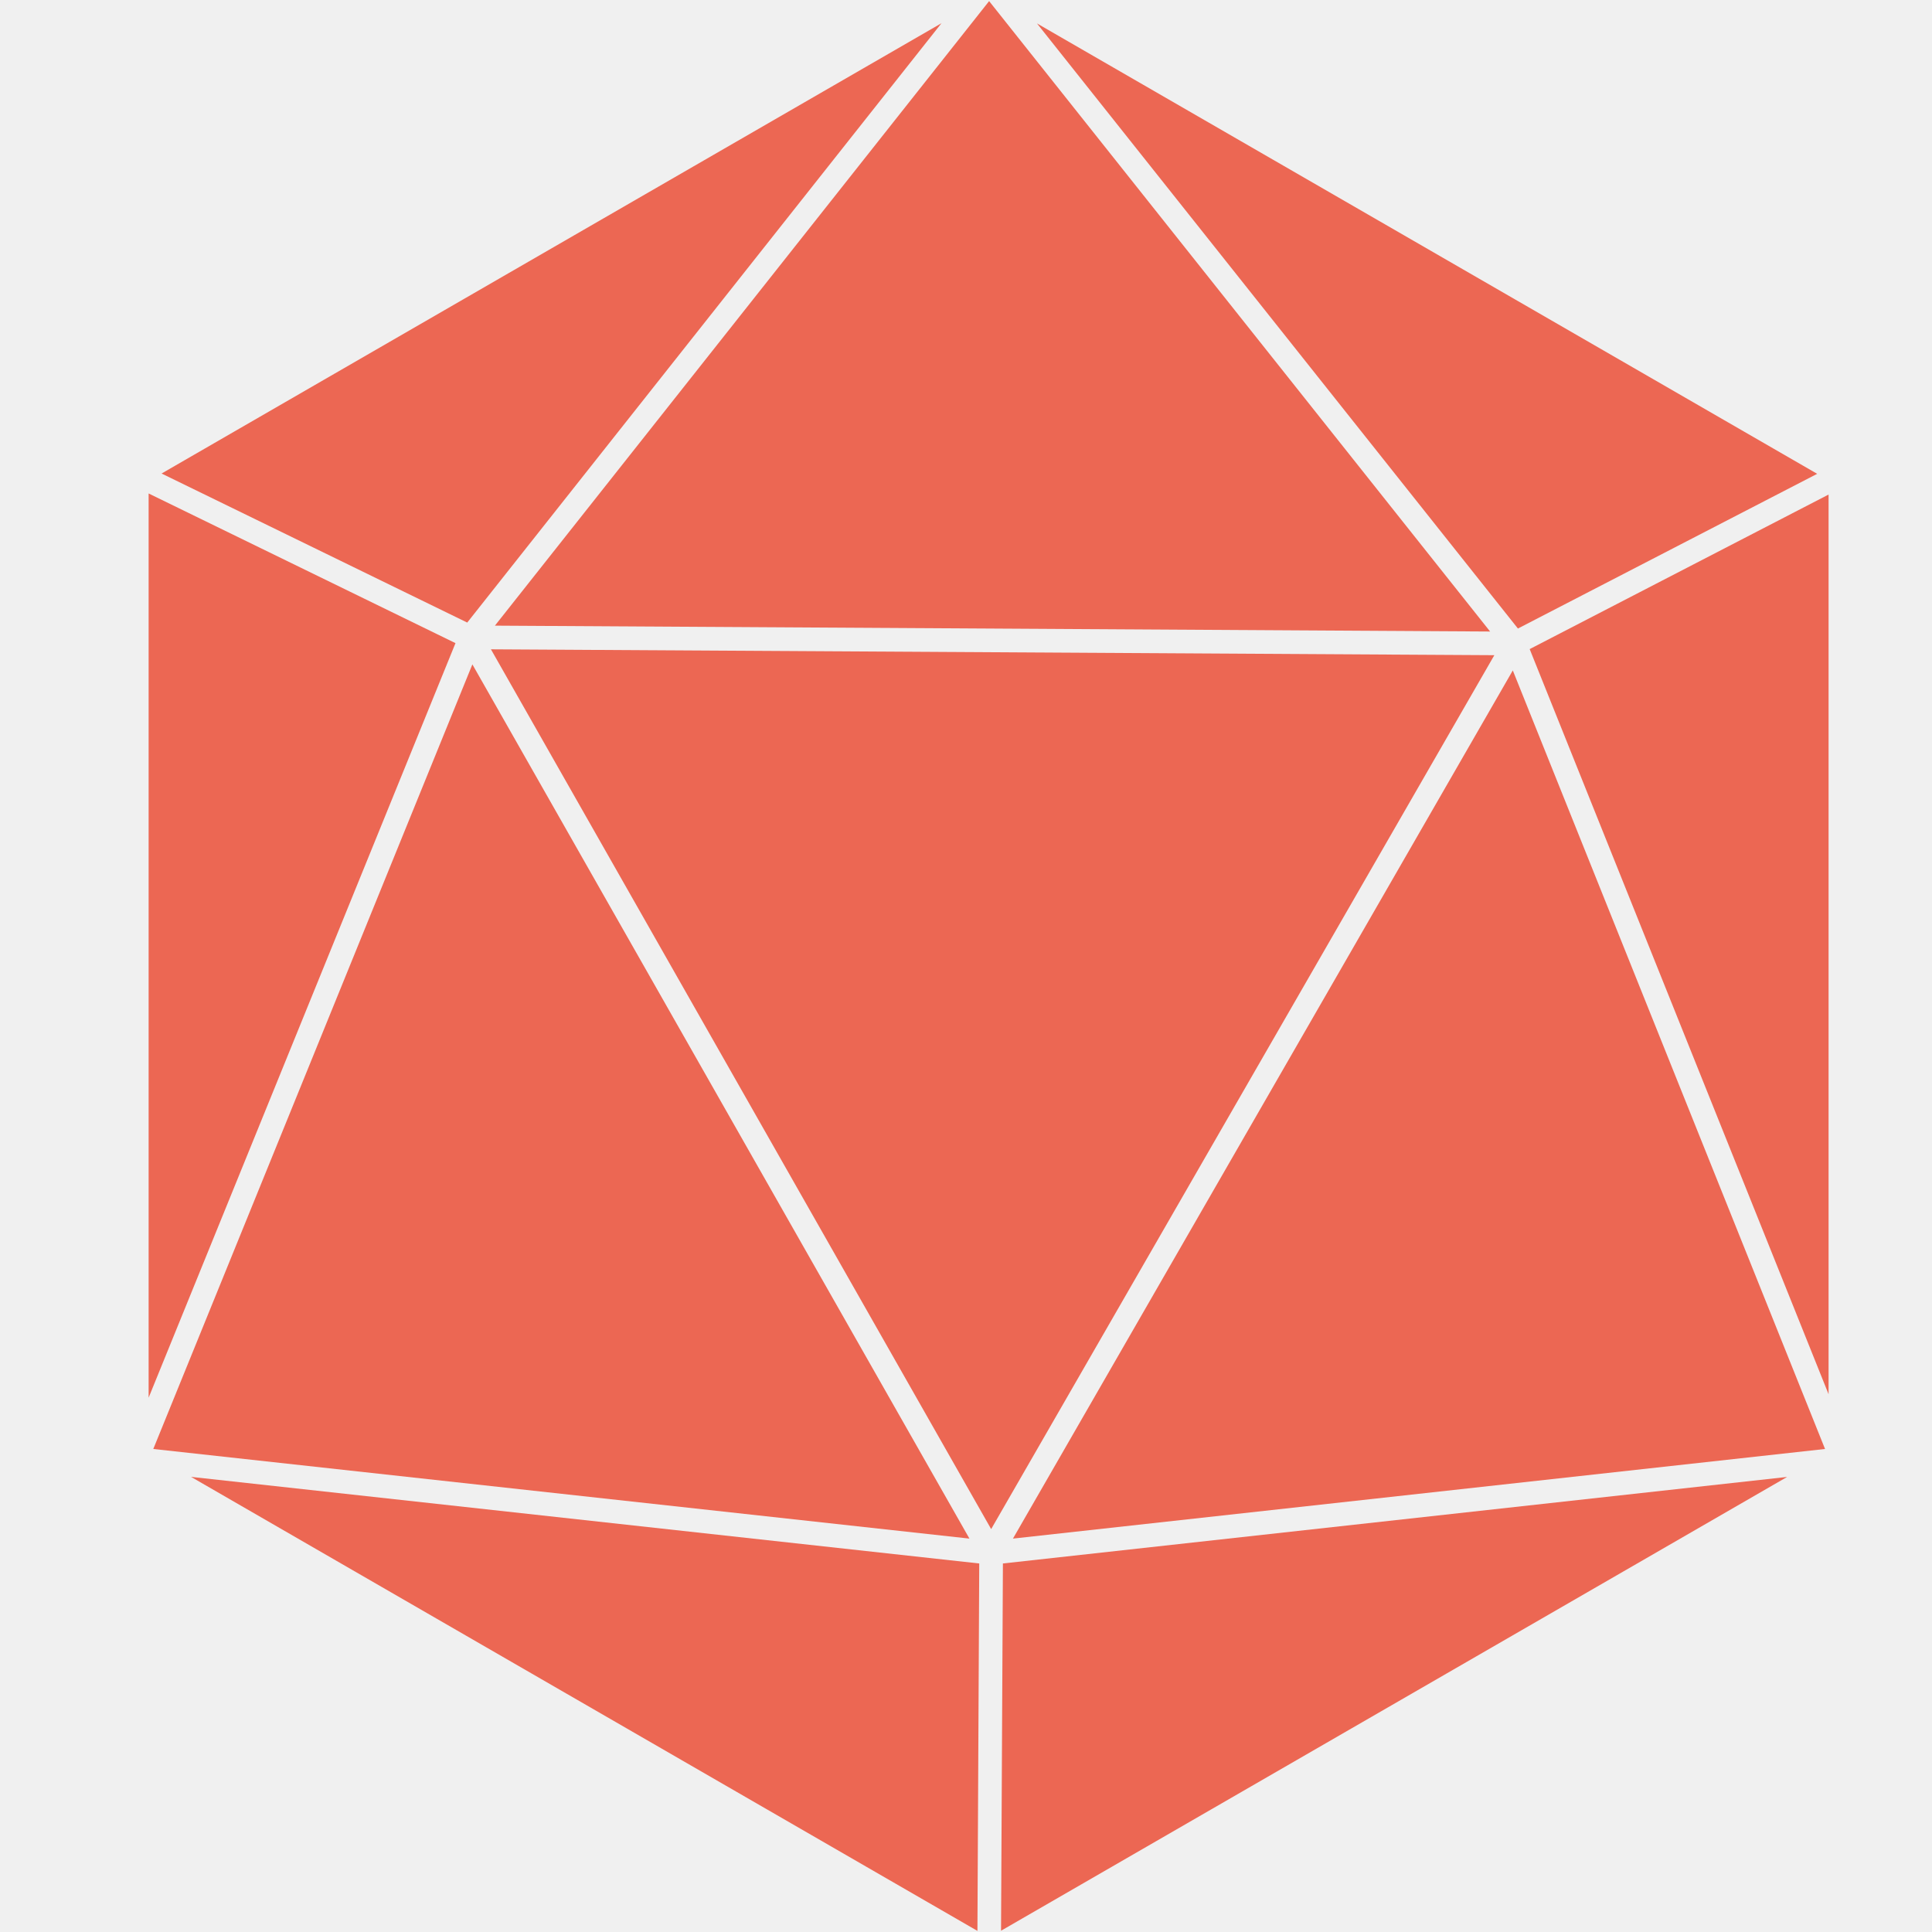
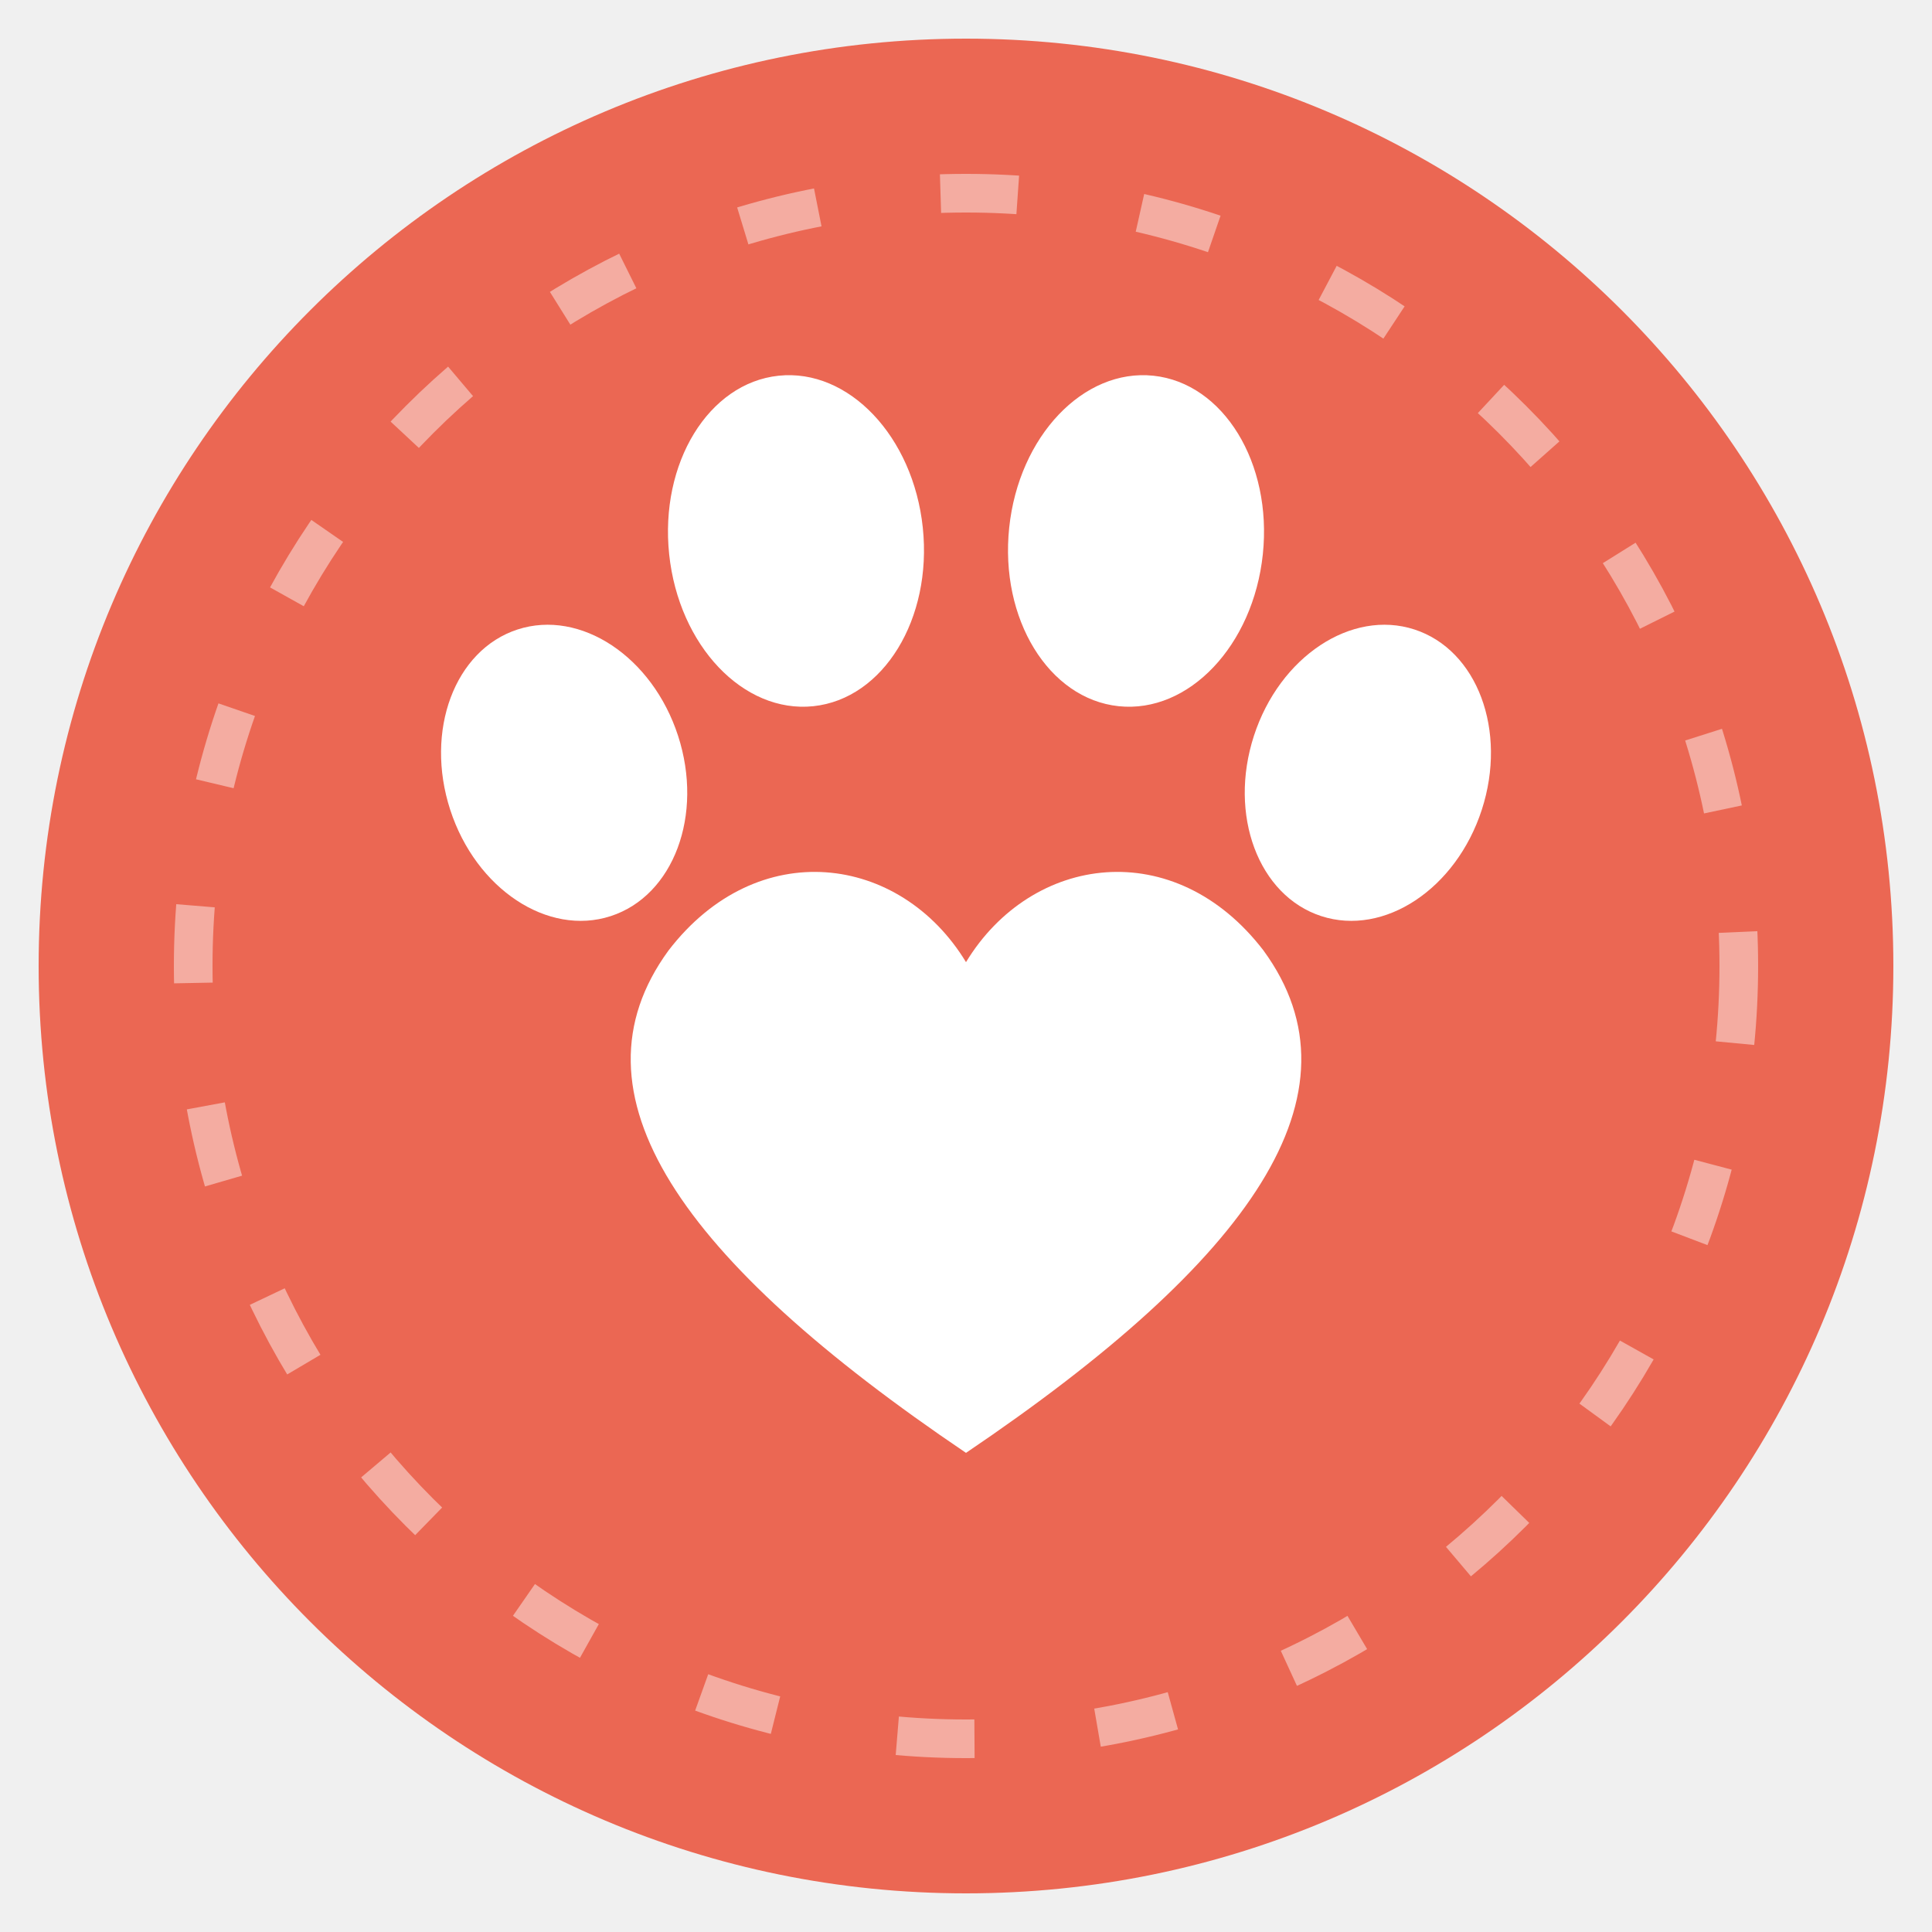
- <svg xmlns="http://www.w3.org/2000/svg" width="500" zoomAndPan="magnify" viewBox="0 0 375 375" height="500" preserveAspectRatio="xMidYMid meet" version="1.0">
-   <defs>
-     <clipPath id="cb78c1facb">
-       <path d="M 296 95 L 354.926 95 L 354.926 272 L 296 272 Z M 296 95 " clip-rule="nonzero" />
-     </clipPath>
-     <clipPath id="a293203cb4">
-       <path d="M 28.848 95 L 89 95 L 89 272 L 28.848 272 Z M 28.848 95 " clip-rule="nonzero" />
-     </clipPath>
-     <clipPath id="e3ce46087c">
-       <path d="M 196 130 L 354.926 130 L 354.926 299 L 196 299 Z M 196 130 " clip-rule="nonzero" />
-     </clipPath>
-   </defs>
-   <path fill="#ec6753" d="M 294.629 121.996 L 201.277 4.547 L 352.715 91.969 Z M 294.629 121.996 " fill-opacity="1" fill-rule="nonzero" />
-   <path fill="#ec6753" d="M 194.301 374.754 L 194.664 303.469 L 346.879 286.672 Z M 194.301 374.754 " fill-opacity="1" fill-rule="nonzero" />
-   <g clip-path="url(#cb78c1facb)">
-     <path fill="#ec6753" d="M 355.203 271.309 L 296.91 125.988 L 355.203 95.848 Z M 355.203 271.309 " fill-opacity="1" fill-rule="nonzero" />
-   </g>
-   <path fill="#ec6753" d="M 190.07 303.469 L 189.719 374.785 L 37.082 286.66 Z M 190.07 303.469 " fill-opacity="1" fill-rule="nonzero" />
-   <path fill="#ec6753" d="M 90.691 120.84 L 31.363 91.91 L 182.742 4.504 Z M 90.691 120.84 " fill-opacity="1" fill-rule="nonzero" />
-   <g clip-path="url(#a293203cb4)">
-     <path fill="#ec6753" d="M 28.773 95.746 L 88.41 124.832 L 28.773 271.473 Z M 28.773 95.746 " fill-opacity="1" fill-rule="nonzero" />
-   </g>
-   <path fill="#ec6753" d="M 95.289 126.031 L 290.051 127.172 L 192.383 296.797 Z M 95.289 126.031 " fill-opacity="1" fill-rule="nonzero" />
-   <path fill="#ec6753" d="M 289.23 122.578 L 96.062 121.438 L 191.988 0.215 Z M 289.23 122.578 " fill-opacity="1" fill-rule="nonzero" />
-   <path fill="#ec6753" d="M 91.688 128.957 L 188.168 298.641 L 29.754 281.246 Z M 91.688 128.957 " fill-opacity="1" fill-rule="nonzero" />
-   <g clip-path="url(#e3ce46087c)">
-     <path fill="#ec6753" d="M 293.633 130.129 L 354.238 281.246 L 196.613 298.641 Z M 293.633 130.129 " fill-opacity="1" fill-rule="nonzero" />
+ <svg xmlns="http://www.w3.org/2000/svg" width="52" height="52" viewBox="1 1 50 50" fill="none">
+   <circle cx="26" cy="26" r="24" fill="#EB6753" />
+   <circle cx="26" cy="26" r="20" stroke="#FFFFFF" stroke-opacity="0.45" stroke-width="1" stroke-dasharray="2 3.2" fill="none" />
+   <g fill="#FFFFFF">
+     <ellipse cx="15.6" cy="21" rx="3.1" ry="3.9" transform="rotate(-18 15.6 21)" />
+     <ellipse cx="21.6" cy="15" rx="3.3" ry="4.3" transform="rotate(-6 21.6 15)" />
+     <ellipse cx="30.4" cy="15" rx="3.3" ry="4.3" transform="rotate(6 30.4 15)" />
+     <ellipse cx="36.4" cy="21" rx="3.1" ry="3.9" transform="rotate(18 36.4 21)" />
+     <path d="M26 38.6C18.6 33.6 15.6 29.3 18.3 25.6C20.6 22.6 24.3 23.1 26 25.9C27.7 23.1 31.4 22.6 33.7 25.6C36.4 29.3 33.4 33.6 26 38.6Z" />
  </g>
</svg>
